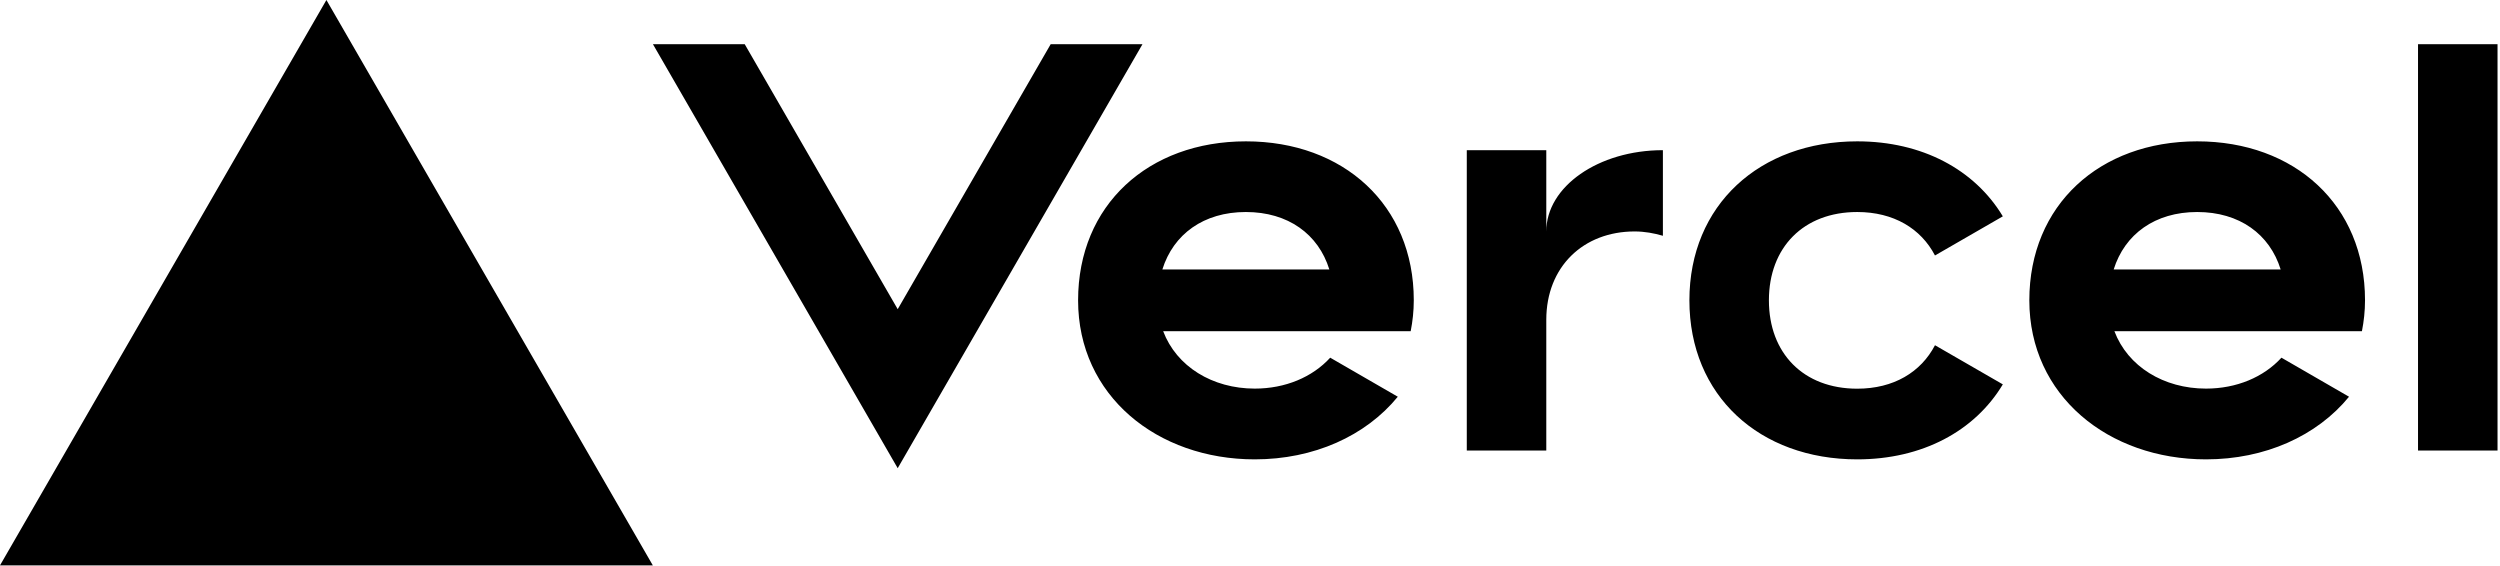
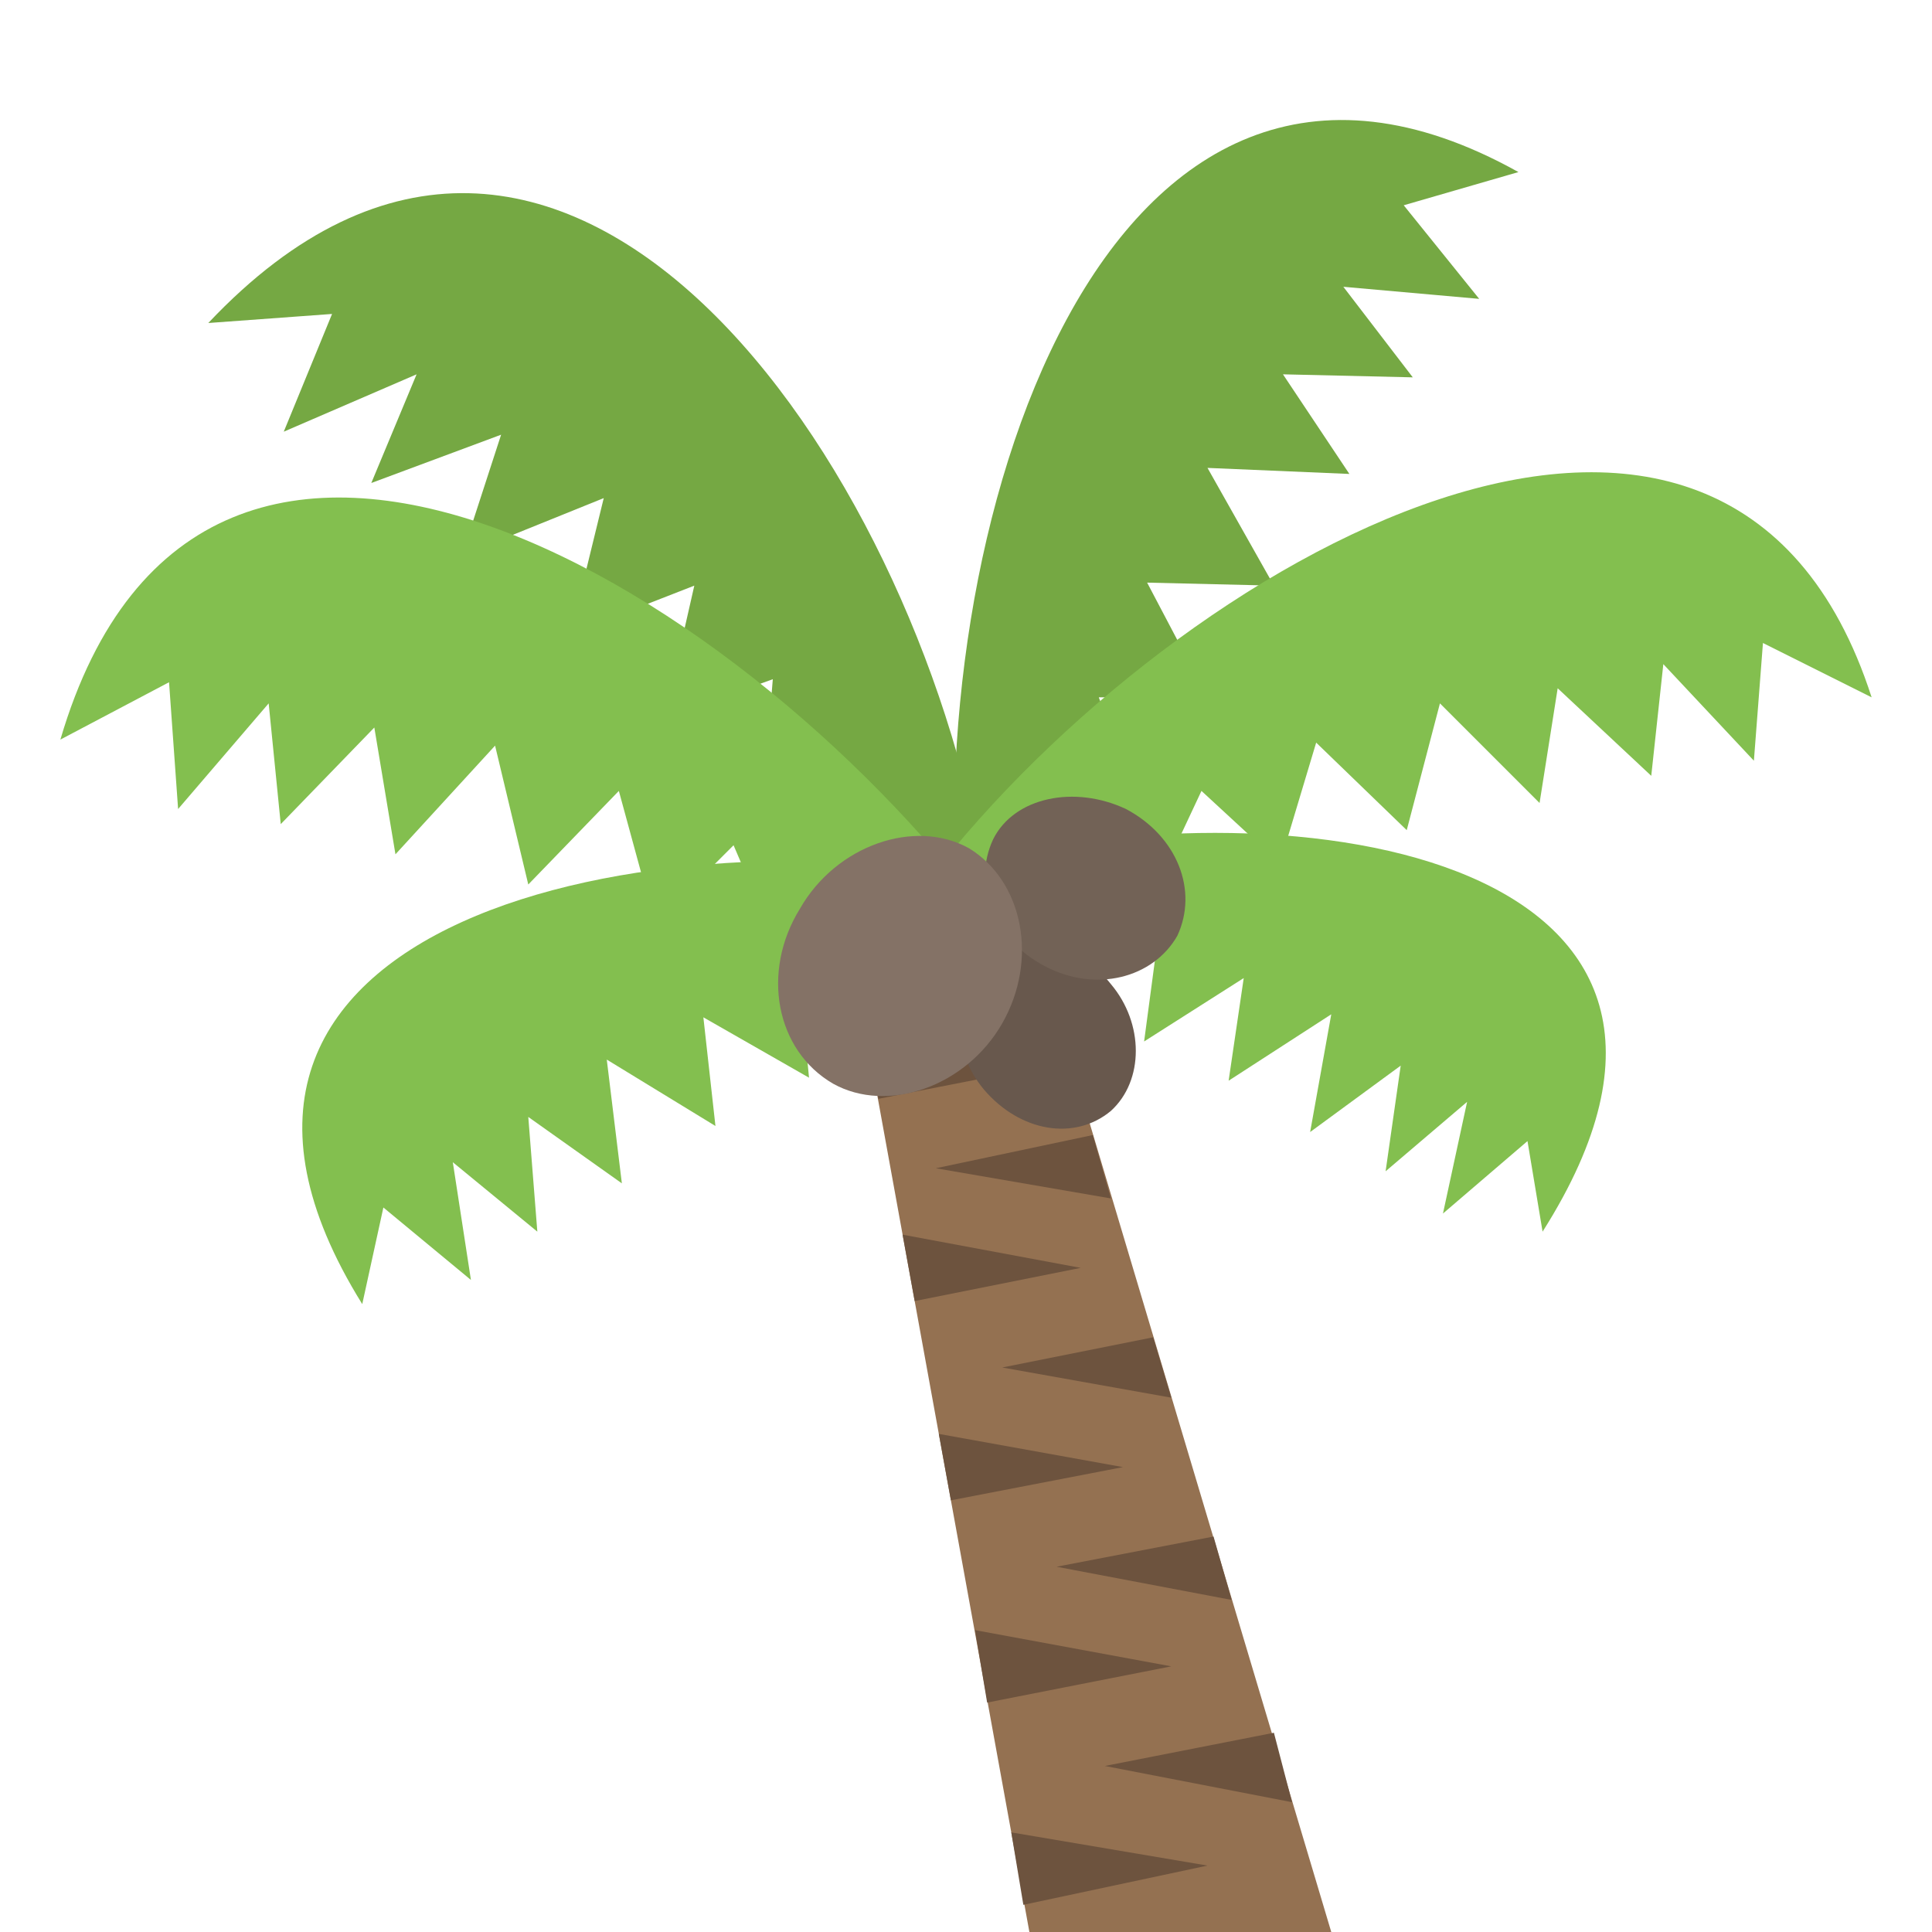
- <svg xmlns="http://www.w3.org/2000/svg" width="283" height="64" viewBox="0 0 283 64" fill="none">
-   <path d="M141.04 16c-11.04 0-19 7.2-19 18s8.96 18 20 18c6.67 0 12.55-2.64 16.19-7.09l-7.65-4.42c-2.02 2.21-5.09 3.5-8.54 3.5-4.79 0-8.86-2.5-10.37-6.5h28.02c.22-1.12.35-2.28.35-3.5 0-10.79-7.96-17.99-19-17.99zm-9.46 14.5c1.25-3.99 4.67-6.5 9.45-6.5 4.79 0 8.21 2.51 9.45 6.5h-18.9zM248.72 16c-11.04 0-19 7.2-19 18s8.96 18 20 18c6.67 0 12.55-2.64 16.19-7.09l-7.65-4.42c-2.02 2.21-5.09 3.5-8.54 3.5-4.79 0-8.86-2.5-10.37-6.5h28.02c.22-1.12.35-2.28.35-3.5 0-10.79-7.96-17.99-19-17.99zm-9.45 14.5c1.25-3.99 4.67-6.5 9.45-6.5 4.79 0 8.21 2.51 9.45 6.5h-18.9zM200.24 34c0 6 3.92 10 10 10 4.12 0 7.21-1.87 8.8-4.92l7.68 4.43c-3.18 5.3-9.14 8.49-16.48 8.49-11.05 0-19-7.2-19-18s7.96-18 19-18c7.34 0 13.29 3.19 16.48 8.49l-7.68 4.43c-1.59-3.05-4.68-4.92-8.8-4.92-6.07 0-10 4-10 10zm82.48-29v46h-9V5h9zM36.95 0L73.9 64H0L36.95 0zm92.38 5l-27.71 48L73.91 5H84.3l17.32 30 17.32-30h10.39zm58.91 12v9.69c-1-.29-2.06-.49-3.2-.49-5.81 0-10 4-10 10V51h-9V17h9v9.2c0-5.08 5.91-9.2 13.2-9.2z" fill="#000" />
+ <svg xmlns="http://www.w3.org/2000/svg" viewBox="0 0 64 64" enable-background="new 0 0 64 64">
+   <path fill="#947151" d="m44.1 64h-10l-5.6-30.8h6.4z" />
+   <g fill="#6d533e">
+     <path d="m33.5 60.7l.4 2.4 6.1-1.3z" />
+     <path d="m32.3 54l.4 2.4 6.1-1.2z" />
+     <path d="m31.1 47.5l.4 2.2 5.7-1.1z" />
+     <path d="m29.9 40.9l.4 2.2 5.5-1.1z" />
+     <path d="m28.7 34.4l.4 2 5.1-1z" />
+     <path d="m42.8 59.7l-.6-2.3-5.6 1.1z" />
+     <path d="m40.8 53l-.6-2.1-5.2 1z" />
+     <path d="m38.8 46.3l-.6-2-5 1z" />
+     <path d="m36.8 39.7l-.6-2.1-5.2 1.1z" />
+   </g>
+   <path d="m32 28.6c11.2-2.8 26.9-.1 19.1 12.2l-.5-3-2.8 2.4.8-3.7-2.7 2.3.5-3.5-3 2.2.7-3.9-3.4 2.2.5-3.4-3.3 2.1.4-3-2.9 1.4v-2.4l-2 .7-1.4-2.6" fill="#83bf4f" />
+   <g fill="#75a843">
+     <path d="m31.8 31.3c-1.4-13.5 4.7-33.3 18.5-25.6l-3.8 1.1 2.5 3.1-4.5-.4 2.3 3-4.3-.1 2.2 3.3-4.7-.2 2.2 3.9-4.2-.1 2 3.8h-3.6l1.2 3.3-2.9.3.6 2.3-3.5 2.3" />
+     <path d="m32.6 28.9c-2.3-13.6-14-30.6-25.7-18.2l4.1-.3-1.6 3.9 4.4-1.9-1.5 3.6 4.3-1.6-1.3 4 4.7-1.9-1.1 4.5 4.1-1.6-1 4.4 3.6-1.3-.3 3.7 3-.7.1 2.4 4.2 1" />
+   </g>
+   <g fill="#83bf4f">
+     <path d="m33.2 31c-8.3-11.5-26.5-22.5-31.2-6.5l3.6-1.9.3 4.2 3-3.5.4 4 3.1-3.2.7 4.2 3.3-3.6 1.1 4.6 3-3.1 1.2 4.4 2.6-2.6 1.5 3.5 2.3-1.9 1.2 2.2 3.9-.8" />
+     <path d="m33.7 29.2c-12.2-2.4-29.6 1.3-21.7 14l.7-3.2 2.9 2.4-.6-3.9 2.8 2.3-.3-3.8 3.1 2.2-.5-4.1 3.6 2.2-.4-3.6 3.5 2-.3-3.1 3.1 1.3.1-2.5 2.1.7 1.9-2.9" />
+     <path d="m30.8 29.1c8.2-10.6 26.4-20.9 31.2-6l-3.6-1.8-.3 3.9-3-3.2-.4 3.7-3.1-2.9-.6 3.8-3.3-3.3-1.1 4.2-3-2.9-1.2 4-2.6-2.4-1.5 3.2-2.3-1.7-1.2 2-4-.6" />
+   </g>
+   <path d="m36.8 32.6c1.1 1.3 1.1 3.2 0 4.2-1.2 1-3 .7-4.2-.7-1.1-1.3-1.1-3.2 0-4.2 1.2-1 3.1-.7 4.2.7" fill="#68584d" />
+   <path d="m37.3 26.8c1.7.9 2.4 2.7 1.7 4.2-.8 1.4-2.7 1.9-4.4 1-1.7-.9-2.4-2.7-1.7-4.2.7-1.4 2.7-1.8 4.4-1" fill="#726256" />
+   <path d="m33.2 33.9c-1.2 2.1-3.8 3-5.6 2-1.9-1.1-2.4-3.7-1.1-5.8 1.2-2.1 3.8-3 5.6-2 1.8 1.1 2.3 3.7 1.1 5.8" fill="#847266" />
</svg>
